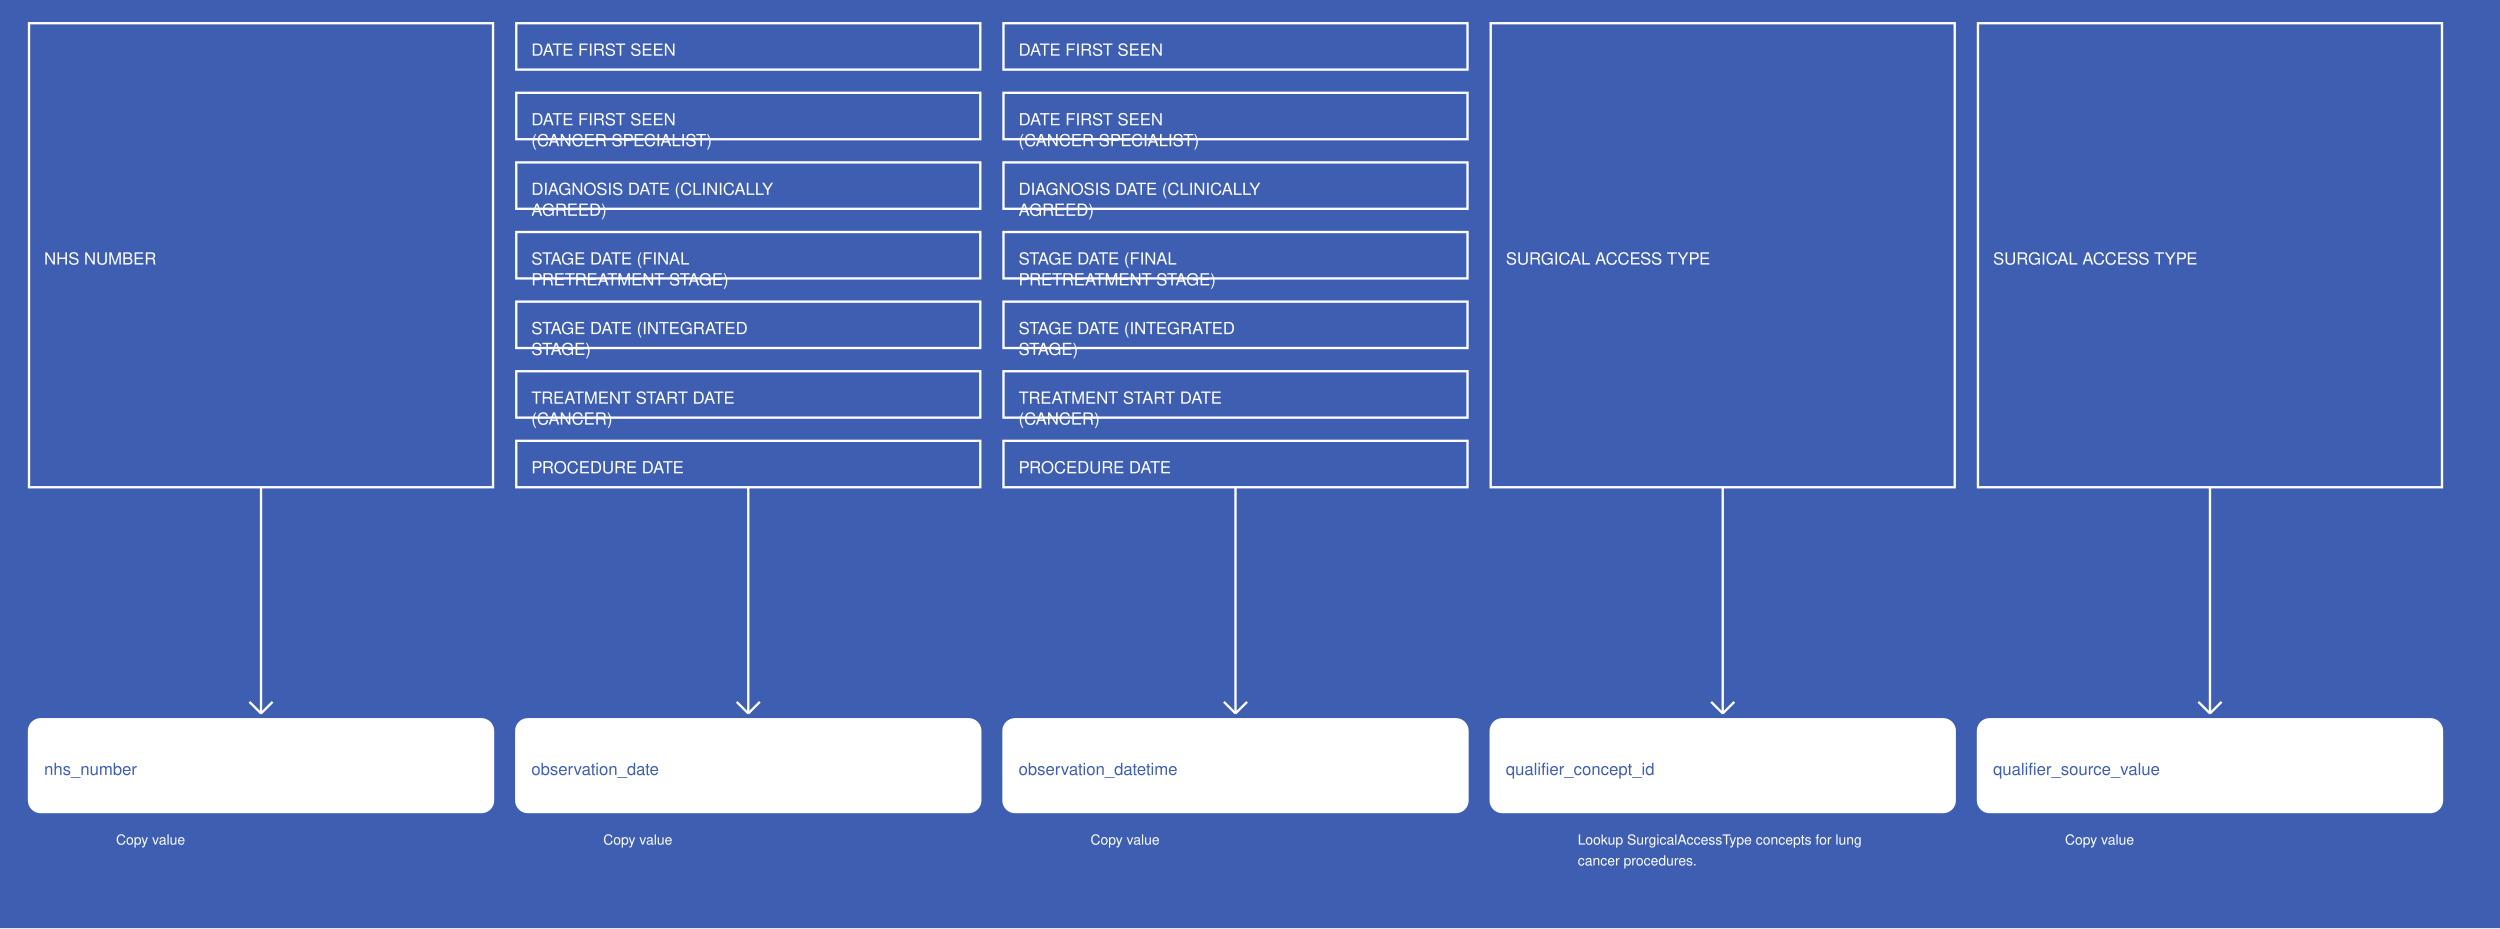
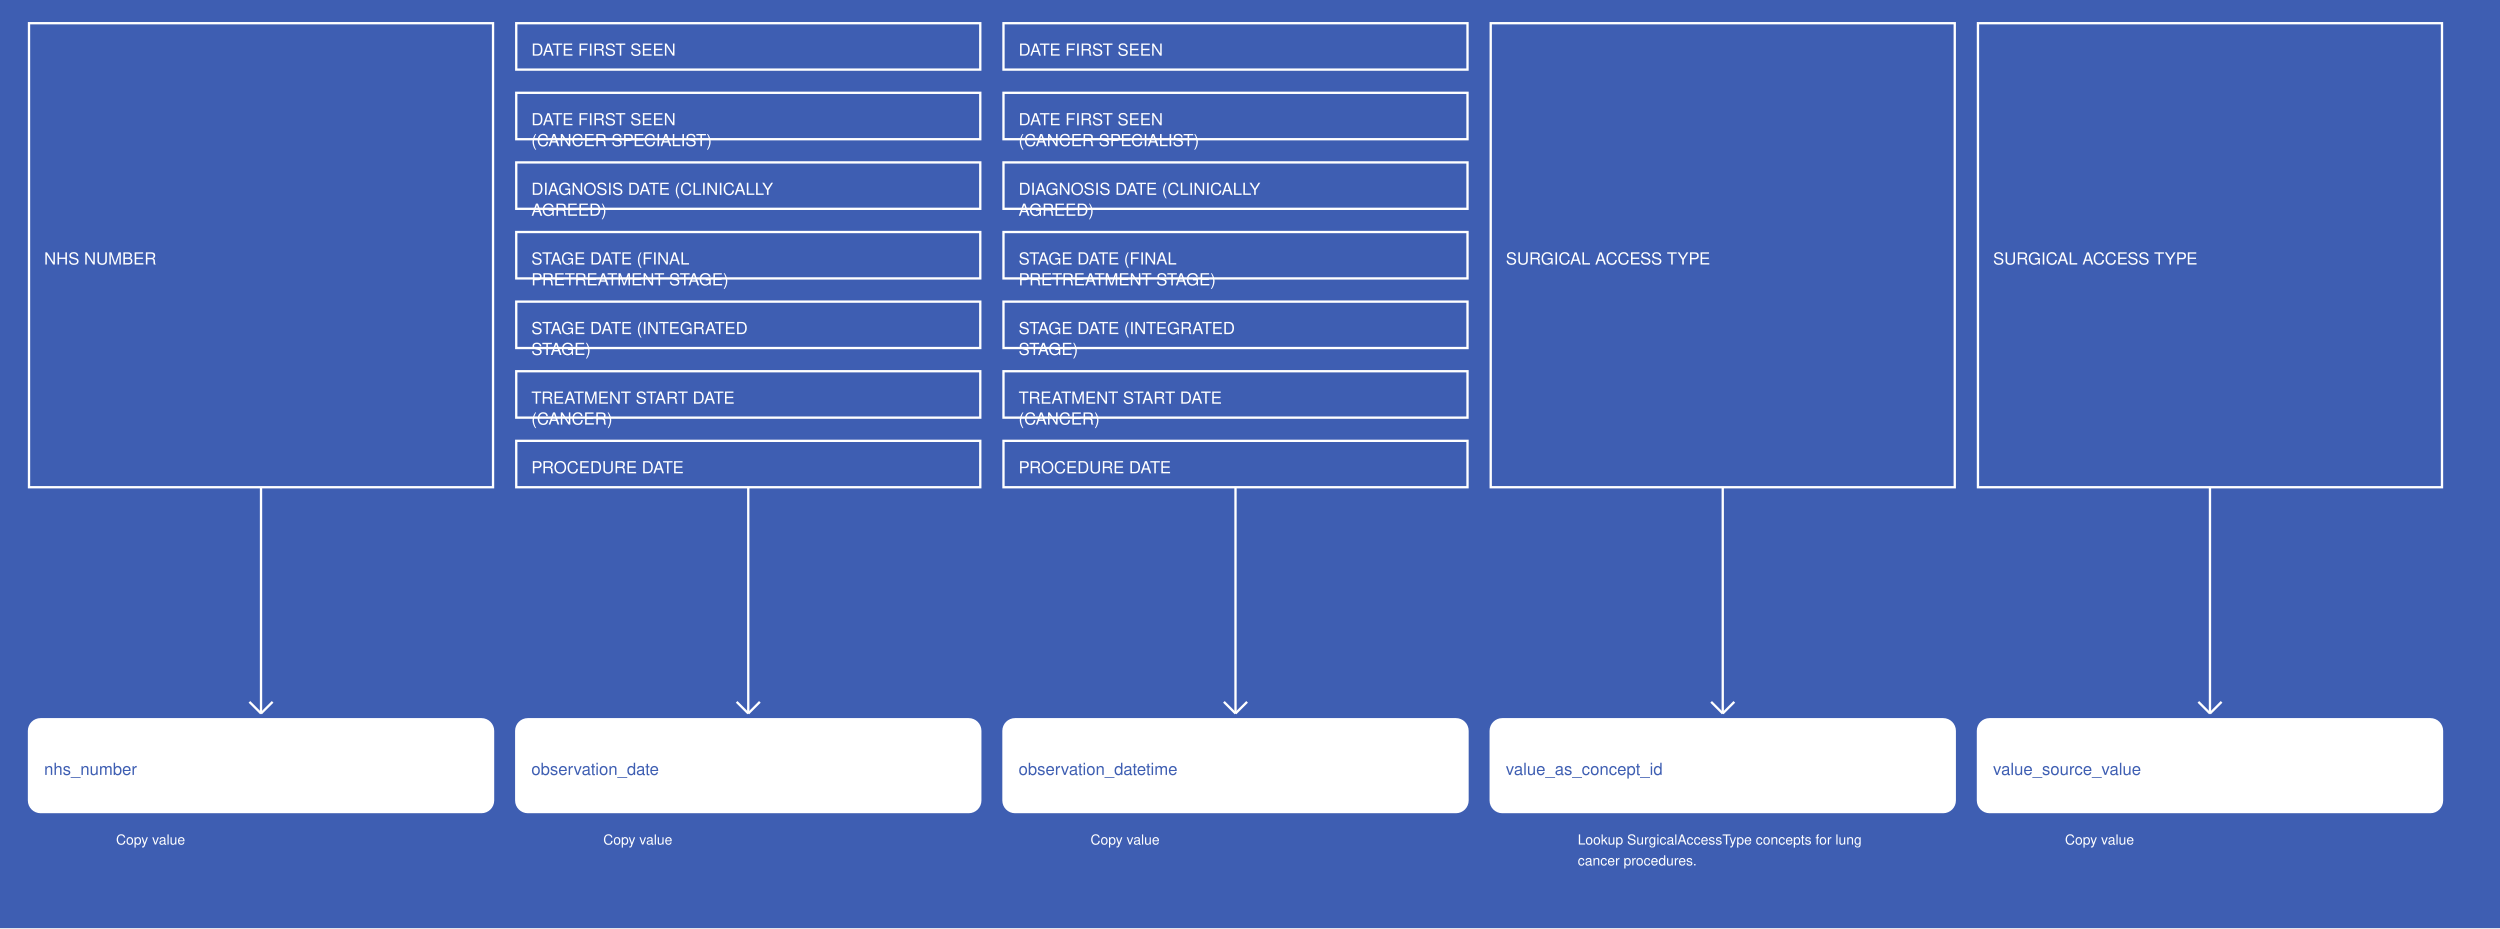
<svg xmlns="http://www.w3.org/2000/svg" width="2155" height="800">
  <rect width="100%" height="100%" fill="#3E5EB2" />
  <g>
    <rect x="25" y="20" width="400" height="400" fill="#3E5EB2" stroke="white" stroke-width="2" />
    <text x="38" y="228" fill="white" font-family="Helvetica" font-size="1.2em" text-anchor="start">NHS NUMBER</text>
  </g>
  <g>
    <line x1="225" y1="420" x2="225" y2="615" stroke="white" stroke-width="2" />
    <line x1="215" y1="605" x2="225" y2="615" stroke="white" stroke-width="2" />
    <line x1="235" y1="605" x2="225" y2="615" stroke="white" stroke-width="2" />
    <text x="100" y="728" fill="white" font-size="1em" font-family="Helvetica">Copy value</text>
  </g>
  <g>
    <rect x="25" y="620" width="400" height="80" fill="white" stroke="white" stroke-width="2" rx="10" />
    <text x="38" y="668" fill="#3E5EB2" font-family="Helvetica" font-size="1.2em" text-anchor="start">nhs_number</text>
  </g>
  <g>
    <rect x="445" y="20" width="400" height="40" fill="#3E5EB2" stroke="white" stroke-width="2" />
    <text x="458" y="48" fill="white" font-family="Helvetica" font-size="1.2em" text-anchor="start">DATE FIRST SEEN</text>
  </g>
  <g>
    <rect x="445" y="80" width="400" height="40" fill="#3E5EB2" stroke="white" stroke-width="2" />
    <text x="458" y="108" fill="white" font-family="Helvetica" font-size="1.2em" text-anchor="start">DATE FIRST SEEN</text>
    <text x="458" y="126" fill="white" font-family="Helvetica" font-size="1.2em" text-anchor="start">(CANCER SPECIALIST)</text>
  </g>
  <g>
    <rect x="445" y="140" width="400" height="40" fill="#3E5EB2" stroke="white" stroke-width="2" />
    <text x="458" y="168" fill="white" font-family="Helvetica" font-size="1.2em" text-anchor="start">DIAGNOSIS DATE (CLINICALLY</text>
    <text x="458" y="186" fill="white" font-family="Helvetica" font-size="1.2em" text-anchor="start">AGREED)</text>
  </g>
  <g>
    <rect x="445" y="200" width="400" height="40" fill="#3E5EB2" stroke="white" stroke-width="2" />
    <text x="458" y="228" fill="white" font-family="Helvetica" font-size="1.2em" text-anchor="start">STAGE DATE (FINAL</text>
    <text x="458" y="246" fill="white" font-family="Helvetica" font-size="1.2em" text-anchor="start">PRETREATMENT STAGE)</text>
  </g>
  <g>
    <rect x="445" y="260" width="400" height="40" fill="#3E5EB2" stroke="white" stroke-width="2" />
    <text x="458" y="288" fill="white" font-family="Helvetica" font-size="1.2em" text-anchor="start">STAGE DATE (INTEGRATED</text>
    <text x="458" y="306" fill="white" font-family="Helvetica" font-size="1.2em" text-anchor="start">STAGE)</text>
  </g>
  <g>
    <rect x="445" y="320" width="400" height="40" fill="#3E5EB2" stroke="white" stroke-width="2" />
    <text x="458" y="348" fill="white" font-family="Helvetica" font-size="1.2em" text-anchor="start">TREATMENT START DATE</text>
    <text x="458" y="366" fill="white" font-family="Helvetica" font-size="1.2em" text-anchor="start">(CANCER)</text>
  </g>
  <g>
    <rect x="445" y="380" width="400" height="40" fill="#3E5EB2" stroke="white" stroke-width="2" />
    <text x="458" y="408" fill="white" font-family="Helvetica" font-size="1.2em" text-anchor="start">PROCEDURE DATE</text>
  </g>
  <g>
    <line x1="645" y1="420" x2="645" y2="615" stroke="white" stroke-width="2" />
    <line x1="635" y1="605" x2="645" y2="615" stroke="white" stroke-width="2" />
    <line x1="655" y1="605" x2="645" y2="615" stroke="white" stroke-width="2" />
    <text x="520" y="728" fill="white" font-size="1em" font-family="Helvetica">Copy value</text>
  </g>
  <g>
    <rect x="445" y="620" width="400" height="80" fill="white" stroke="white" stroke-width="2" rx="10" />
    <text x="458" y="668" fill="#3E5EB2" font-family="Helvetica" font-size="1.2em" text-anchor="start">observation_date</text>
  </g>
  <g>
    <rect x="865" y="20" width="400" height="40" fill="#3E5EB2" stroke="white" stroke-width="2" />
    <text x="878" y="48" fill="white" font-family="Helvetica" font-size="1.2em" text-anchor="start">DATE FIRST SEEN</text>
  </g>
  <g>
    <rect x="865" y="80" width="400" height="40" fill="#3E5EB2" stroke="white" stroke-width="2" />
    <text x="878" y="108" fill="white" font-family="Helvetica" font-size="1.2em" text-anchor="start">DATE FIRST SEEN</text>
    <text x="878" y="126" fill="white" font-family="Helvetica" font-size="1.2em" text-anchor="start">(CANCER SPECIALIST)</text>
  </g>
  <g>
    <rect x="865" y="140" width="400" height="40" fill="#3E5EB2" stroke="white" stroke-width="2" />
    <text x="878" y="168" fill="white" font-family="Helvetica" font-size="1.2em" text-anchor="start">DIAGNOSIS DATE (CLINICALLY</text>
    <text x="878" y="186" fill="white" font-family="Helvetica" font-size="1.2em" text-anchor="start">AGREED)</text>
  </g>
  <g>
    <rect x="865" y="200" width="400" height="40" fill="#3E5EB2" stroke="white" stroke-width="2" />
    <text x="878" y="228" fill="white" font-family="Helvetica" font-size="1.2em" text-anchor="start">STAGE DATE (FINAL</text>
    <text x="878" y="246" fill="white" font-family="Helvetica" font-size="1.2em" text-anchor="start">PRETREATMENT STAGE)</text>
  </g>
  <g>
    <rect x="865" y="260" width="400" height="40" fill="#3E5EB2" stroke="white" stroke-width="2" />
    <text x="878" y="288" fill="white" font-family="Helvetica" font-size="1.2em" text-anchor="start">STAGE DATE (INTEGRATED</text>
    <text x="878" y="306" fill="white" font-family="Helvetica" font-size="1.2em" text-anchor="start">STAGE)</text>
  </g>
  <g>
    <rect x="865" y="320" width="400" height="40" fill="#3E5EB2" stroke="white" stroke-width="2" />
    <text x="878" y="348" fill="white" font-family="Helvetica" font-size="1.2em" text-anchor="start">TREATMENT START DATE</text>
    <text x="878" y="366" fill="white" font-family="Helvetica" font-size="1.2em" text-anchor="start">(CANCER)</text>
  </g>
  <g>
    <rect x="865" y="380" width="400" height="40" fill="#3E5EB2" stroke="white" stroke-width="2" />
    <text x="878" y="408" fill="white" font-family="Helvetica" font-size="1.2em" text-anchor="start">PROCEDURE DATE</text>
  </g>
  <g>
    <line x1="1065" y1="420" x2="1065" y2="615" stroke="white" stroke-width="2" />
    <line x1="1055" y1="605" x2="1065" y2="615" stroke="white" stroke-width="2" />
    <line x1="1075" y1="605" x2="1065" y2="615" stroke="white" stroke-width="2" />
    <text x="940" y="728" fill="white" font-size="1em" font-family="Helvetica">Copy value</text>
  </g>
  <g>
    <rect x="865" y="620" width="400" height="80" fill="white" stroke="white" stroke-width="2" rx="10" />
    <text x="878" y="668" fill="#3E5EB2" font-family="Helvetica" font-size="1.2em" text-anchor="start">observation_datetime</text>
  </g>
  <g>
    <rect x="1285" y="20" width="400" height="400" fill="#3E5EB2" stroke="white" stroke-width="2" />
    <text x="1298" y="228" fill="white" font-family="Helvetica" font-size="1.2em" text-anchor="start">SURGICAL ACCESS TYPE</text>
  </g>
  <g>
    <line x1="1485" y1="420" x2="1485" y2="615" stroke="white" stroke-width="2" />
    <line x1="1475" y1="605" x2="1485" y2="615" stroke="white" stroke-width="2" />
    <line x1="1495" y1="605" x2="1485" y2="615" stroke="white" stroke-width="2" />
    <text x="1360" y="728" fill="white" font-size="1em" font-family="Helvetica">Lookup SurgicalAccessType concepts for lung</text>
    <text x="1360" y="746" fill="white" font-size="1em" font-family="Helvetica">cancer procedures.</text>
  </g>
  <g>
    <rect x="1285" y="620" width="400" height="80" fill="white" stroke="white" stroke-width="2" rx="10" />
-     <text x="1298" y="668" fill="#3E5EB2" font-family="Helvetica" font-size="1.2em" text-anchor="start">qualifier_concept_id</text>
+     <text x="1298" y="668" fill="#3E5EB2" font-family="Helvetica" font-size="1.2em" text-anchor="start">value_as_concept_id</text>
  </g>
  <g>
    <rect x="1705" y="20" width="400" height="400" fill="#3E5EB2" stroke="white" stroke-width="2" />
    <text x="1718" y="228" fill="white" font-family="Helvetica" font-size="1.2em" text-anchor="start">SURGICAL ACCESS TYPE</text>
  </g>
  <g>
    <line x1="1905" y1="420" x2="1905" y2="615" stroke="white" stroke-width="2" />
    <line x1="1895" y1="605" x2="1905" y2="615" stroke="white" stroke-width="2" />
    <line x1="1915" y1="605" x2="1905" y2="615" stroke="white" stroke-width="2" />
    <text x="1780" y="728" fill="white" font-size="1em" font-family="Helvetica">Copy value</text>
  </g>
  <g>
    <rect x="1705" y="620" width="400" height="80" fill="white" stroke="white" stroke-width="2" rx="10" />
-     <text x="1718" y="668" fill="#3E5EB2" font-family="Helvetica" font-size="1.2em" text-anchor="start">qualifier_source_value</text>
+     <text x="1718" y="668" fill="#3E5EB2" font-family="Helvetica" font-size="1.2em" text-anchor="start">value_source_value</text>
  </g>
</svg>
